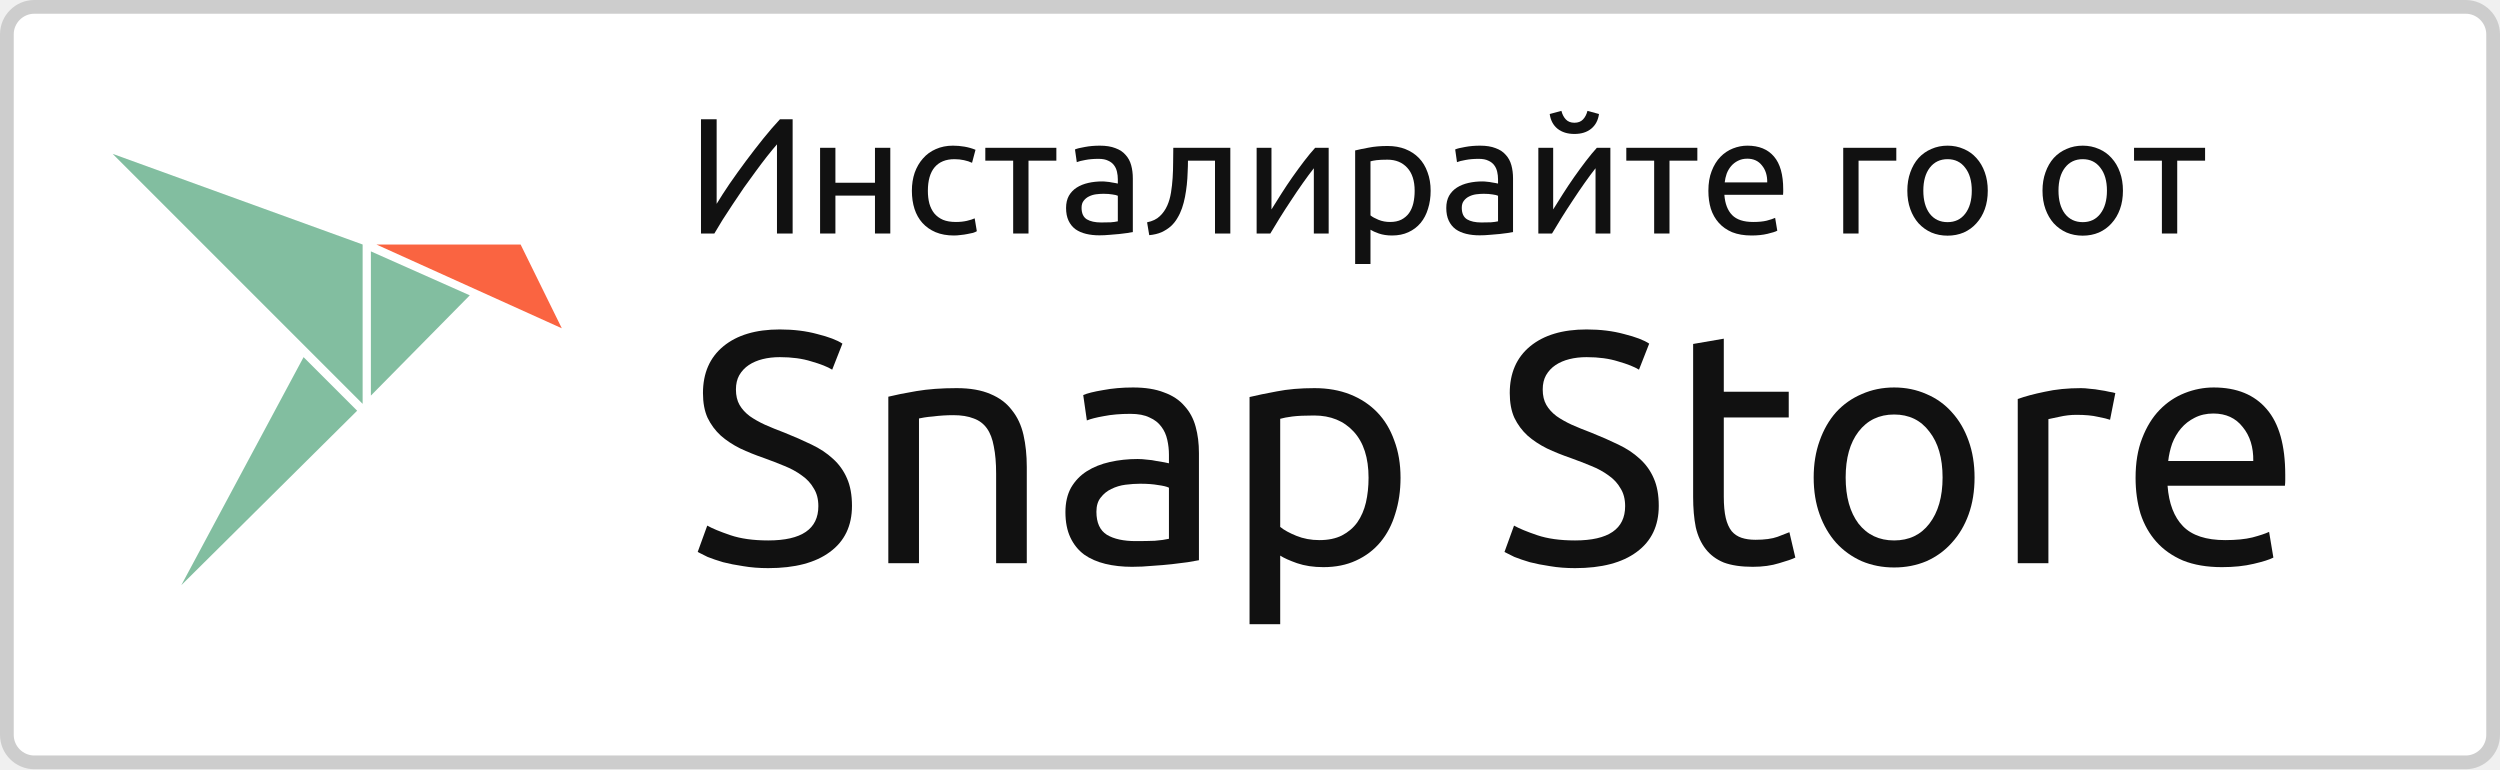
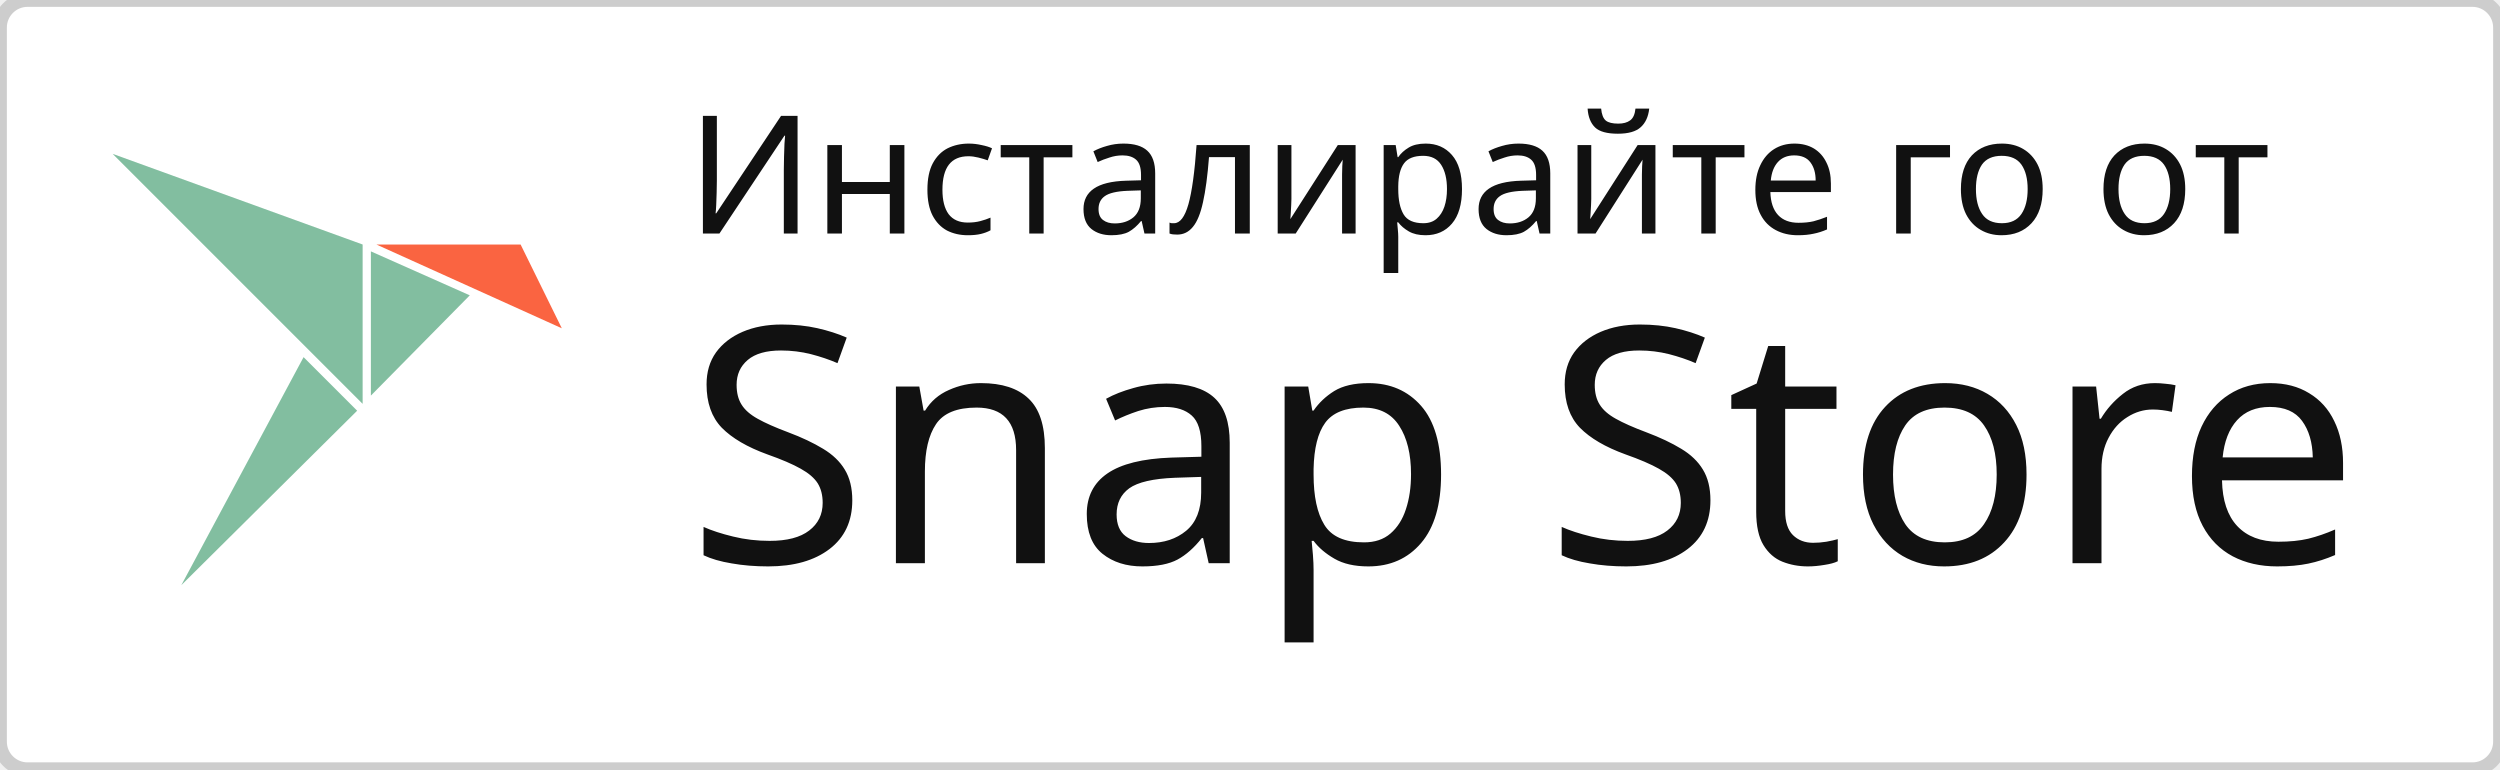
- <svg xmlns="http://www.w3.org/2000/svg" width="182" height="56" version="1.1" viewBox="0 0 182 56" xml:space="preserve">
-   <style type="text/css">.st3{fill:#111}.st4{font-family:'Ubuntu'}</style>
-   <g id="White-badge">
-     <path id="Rectangle-path" d="M2.5.5h177c1.1 0 2 .9 2 2v51c0 1.1-.9 2-2 2H2.5c-1.1 0-2-.9-2-2v-51c0-1.1.9-2 2-2z" clip-rule="evenodd" fill="#fff" fill-rule="evenodd" stroke="#cdcdcd" />
-     <g id="logo" transform="translate(8 11)">
-       <path id="body" d="M19 17.8V7.3l7.2 3.2-7.2 7.3zM5.2 31.6L14.1 15l3.9 3.9L5.2 31.6zM.2.2l18.2 6.6v11.6L.2.2z" fill="#82bea0" />
-       <path id="head" d="M29.9 6.8H19.4l13.5 6.1z" fill="#fa6441" />
-     </g>
-     <g class="st3 st4" transform="translate(50 17)" fill="#111" aria-label="Инсталирайте го от">
-       <path d="m1.032 0v-8.316h1.14v6.156q0.384-0.636 0.936-1.452 0.564-0.816 1.188-1.656 0.636-0.852 1.272-1.644 0.648-0.804 1.212-1.404h0.924v8.316h-1.14v-6.492q-0.336 0.384-0.732 0.888t-0.816 1.08q-0.42 0.564-0.852 1.176-0.42 0.612-0.816 1.212-0.396 0.588-0.744 1.14-0.336 0.552-0.6 0.996z" />
-       <path d="m14.814 0h-1.116v-2.76h-2.88v2.76h-1.116v-6.24h1.116v2.544h2.88v-2.544h1.116z" />
-       <path d="m19.445 0.144q-0.756 0-1.332-0.24-0.564-0.24-0.96-0.672-0.384-0.432-0.576-1.02-0.192-0.6-0.192-1.32t0.204-1.32q0.216-0.6 0.6-1.032 0.384-0.444 0.936-0.684 0.564-0.252 1.248-0.252 0.42 0 0.84 0.072t0.804 0.228l-0.252 0.948q-0.252-0.12-0.588-0.192-0.324-0.072-0.696-0.072-0.936 0-1.44 0.588-0.492 0.588-0.492 1.716 0 0.504 0.108 0.924 0.12 0.42 0.36 0.72 0.252 0.3 0.636 0.468 0.384 0.156 0.936 0.156 0.444 0 0.804-0.084t0.564-0.18l0.156 0.936q-0.096 0.06-0.276 0.12-0.18 0.048-0.408 0.084-0.228 0.048-0.492 0.072-0.252 0.036-0.492 0.036z" />
-       <path d="m26.903-6.24v0.936h-2.028v5.304h-1.116v-5.304h-2.028v-0.936z" />
-       <path d="m30.166-0.804q0.396 0 0.696-0.012 0.312-0.024 0.516-0.072v-1.86q-0.12-0.06-0.396-0.096-0.264-0.048-0.648-0.048-0.252 0-0.54 0.036-0.276 0.036-0.516 0.156-0.228 0.108-0.384 0.312-0.156 0.192-0.156 0.516 0 0.6 0.384 0.84 0.384 0.228 1.044 0.228zm-0.096-5.592q0.672 0 1.128 0.18 0.468 0.168 0.744 0.492 0.288 0.312 0.408 0.756 0.12 0.432 0.12 0.96v3.9q-0.144 0.024-0.408 0.072-0.252 0.036-0.576 0.072t-0.708 0.06q-0.372 0.036-0.744 0.036-0.528 0-0.972-0.108t-0.768-0.336q-0.324-0.24-0.504-0.624t-0.18-0.924q0-0.516 0.204-0.888 0.216-0.372 0.576-0.6t0.84-0.336 1.008-0.108q0.168 0 0.348 0.024 0.18 0.012 0.336 0.048 0.168 0.024 0.288 0.048t0.168 0.036v-0.312q0-0.276-0.06-0.54-0.06-0.276-0.216-0.48-0.156-0.216-0.432-0.336-0.264-0.132-0.696-0.132-0.552 0-0.972 0.084-0.408 0.072-0.612 0.156l-0.132-0.924q0.216-0.096 0.72-0.18 0.504-0.096 1.092-0.096z" />
-       <path d="m36.484-5.304q0 0.396-0.024 0.852-0.012 0.444-0.06 0.9-0.048 0.444-0.132 0.888-0.084 0.432-0.216 0.816-0.132 0.384-0.336 0.72-0.192 0.336-0.48 0.6-0.288 0.252-0.672 0.432-0.384 0.168-0.9 0.216l-0.156-0.936q0.588-0.12 0.924-0.444 0.348-0.324 0.552-0.792 0.18-0.408 0.264-0.924t0.12-1.068q0.036-0.564 0.036-1.128 0.012-0.564 0.012-1.068h4.152v6.24h-1.116v-5.304z" />
-       <path d="m46.727-6.24v6.24h-1.08v-4.752q-0.36 0.456-0.792 1.068-0.432 0.612-0.864 1.272-0.432 0.648-0.828 1.284-0.396 0.636-0.684 1.128h-0.996v-6.24h1.08v4.488q0.312-0.516 0.708-1.128 0.396-0.624 0.816-1.224 0.432-0.612 0.852-1.164 0.432-0.564 0.804-0.972z" />
-       <path d="m52.987-3.108q0-1.092-0.54-1.68t-1.44-0.588q-0.504 0-0.792 0.036-0.276 0.036-0.444 0.084v3.936q0.204 0.168 0.588 0.324 0.384 0.156 0.84 0.156 0.48 0 0.816-0.168 0.348-0.18 0.564-0.48 0.216-0.312 0.312-0.72 0.096-0.42 0.096-0.9zm1.164 0q0 0.708-0.192 1.308-0.18 0.6-0.54 1.032-0.36 0.432-0.888 0.672-0.516 0.24-1.188 0.24-0.54 0-0.96-0.144-0.408-0.144-0.612-0.276v2.496h-1.116v-8.268q0.396-0.096 0.984-0.204 0.6-0.12 1.38-0.12 0.72 0 1.296 0.228t0.984 0.648 0.624 1.032q0.228 0.6 0.228 1.356z" />
-       <path d="m57.845-0.804q0.396 0 0.696-0.012 0.312-0.024 0.516-0.072v-1.86q-0.12-0.06-0.396-0.096-0.264-0.048-0.648-0.048-0.252 0-0.54 0.036-0.276 0.036-0.516 0.156-0.228 0.108-0.384 0.312-0.156 0.192-0.156 0.516 0 0.6 0.384 0.84 0.384 0.228 1.044 0.228zm-0.096-5.592q0.672 0 1.128 0.18 0.468 0.168 0.744 0.492 0.288 0.312 0.408 0.756 0.12 0.432 0.12 0.96v3.9q-0.144 0.024-0.408 0.072-0.252 0.036-0.576 0.072t-0.708 0.06q-0.372 0.036-0.744 0.036-0.528 0-0.972-0.108-0.444-0.108-0.768-0.336-0.324-0.24-0.504-0.624t-0.18-0.924q0-0.516 0.204-0.888 0.216-0.372 0.576-0.6t0.84-0.336q0.48-0.108 1.008-0.108 0.168 0 0.348 0.024 0.18 0.012 0.336 0.048 0.168 0.024 0.288 0.048 0.12 0.024 0.168 0.036v-0.312q0-0.276-0.06-0.54-0.06-0.276-0.216-0.48-0.156-0.216-0.432-0.336-0.264-0.132-0.696-0.132-0.552 0-0.972 0.084-0.408 0.072-0.612 0.156l-0.132-0.924q0.216-0.096 0.72-0.18 0.504-0.096 1.092-0.096z" />
-       <path d="m67.235-6.24v6.24h-1.08v-4.752q-0.36 0.456-0.792 1.068t-0.864 1.272q-0.432 0.648-0.828 1.284t-0.684 1.128h-0.996v-6.24h1.08v4.488q0.312-0.516 0.708-1.128 0.396-0.624 0.816-1.224 0.432-0.612 0.852-1.164 0.432-0.564 0.804-0.972zm-2.616-1.008q-0.756 0-1.236-0.384-0.468-0.384-0.564-1.068l0.852-0.228q0.096 0.384 0.324 0.624t0.624 0.24 0.624-0.24 0.324-0.624l0.84 0.228q-0.096 0.684-0.564 1.068t-1.224 0.384z" />
-       <path d="m73.567-6.24v0.936h-2.028v5.304h-1.116v-5.304h-2.028v-0.936z" />
-       <path d="m74.37-3.108q0-0.828 0.24-1.44 0.24-0.624 0.636-1.032t0.912-0.612q0.516-0.204 1.056-0.204 1.26 0 1.932 0.792 0.672 0.78 0.672 2.388 0 0.072 0 0.192 0 0.108-0.012 0.204h-4.272q0.072 0.972 0.564 1.476 0.492 0.504 1.536 0.504 0.588 0 0.984-0.096 0.408-0.108 0.612-0.204l0.156 0.936q-0.204 0.108-0.72 0.228-0.504 0.12-1.152 0.12-0.816 0-1.416-0.24-0.588-0.252-0.972-0.684t-0.576-1.02q-0.18-0.6-0.18-1.308zm4.284-0.612q0.012-0.756-0.384-1.236-0.384-0.492-1.068-0.492-0.384 0-0.684 0.156-0.288 0.144-0.492 0.384t-0.324 0.552q-0.108 0.312-0.144 0.636z" />
-       <path d="m88.051-5.304h-2.748v5.304h-1.116v-6.24h3.864z" />
-       <path d="m94.71-3.12q0 0.744-0.216 1.344-0.216 0.6-0.612 1.032-0.384 0.432-0.924 0.672-0.54 0.228-1.176 0.228-0.636 0-1.176-0.228-0.54-0.24-0.936-0.672-0.384-0.432-0.6-1.032-0.216-0.6-0.216-1.344 0-0.732 0.216-1.332 0.216-0.612 0.6-1.044 0.396-0.432 0.936-0.66 0.54-0.24 1.176-0.24 0.636 0 1.176 0.24 0.54 0.228 0.924 0.66 0.396 0.432 0.612 1.044 0.216 0.6 0.216 1.332zm-1.164 0q0-1.056-0.48-1.668-0.468-0.624-1.284-0.624-0.816 0-1.296 0.624-0.468 0.612-0.468 1.668t0.468 1.68q0.48 0.612 1.296 0.612 0.816 0 1.284-0.612 0.48-0.624 0.48-1.68z" />
-       <path d="m104.55-3.12q0 0.744-0.216 1.344t-0.612 1.032q-0.384 0.432-0.924 0.672-0.54 0.228-1.176 0.228t-1.176-0.228q-0.54-0.24-0.936-0.672-0.384-0.432-0.6-1.032-0.216-0.6-0.216-1.344 0-0.732 0.216-1.332 0.216-0.612 0.6-1.044 0.396-0.432 0.936-0.66 0.54-0.24 1.176-0.24t1.176 0.24q0.54 0.228 0.924 0.66 0.396 0.432 0.612 1.044 0.216 0.6 0.216 1.332zm-1.164 0q0-1.056-0.48-1.668-0.468-0.624-1.284-0.624t-1.296 0.624q-0.468 0.612-0.468 1.668t0.468 1.68q0.48 0.612 1.296 0.612t1.284-0.612q0.48-0.624 0.48-1.68z" />
-       <path d="m110.53-6.24v0.936h-2.028v5.304h-1.116v-5.304h-2.028v-0.936z" />
-     </g>
-     <g class="st3 st4" transform="translate(50 41)" fill="#111" aria-label="Snap Store">
-       <path d="m5.928-1.656q3.648 0 3.648-2.496 0-0.768-0.336-1.296-0.312-0.552-0.864-0.936-0.552-0.408-1.272-0.696-0.696-0.288-1.488-0.576-0.912-0.312-1.728-0.696-0.816-0.408-1.416-0.936-0.6-0.552-0.96-1.296-0.336-0.744-0.336-1.8 0-2.184 1.488-3.408t4.104-1.224q1.512 0 2.736 0.336 1.248 0.312 1.824 0.696l-0.744 1.896q-0.504-0.312-1.512-0.6-0.984-0.312-2.304-0.312-0.672 0-1.248 0.144t-1.008 0.432-0.696 0.744q-0.24 0.432-0.24 1.032 0 0.672 0.264 1.128t0.744 0.816q0.48 0.336 1.104 0.624 0.648 0.288 1.416 0.576 1.08 0.432 1.968 0.864 0.912 0.432 1.56 1.032 0.672 0.6 1.032 1.44 0.36 0.816 0.36 1.992 0 2.184-1.608 3.36-1.584 1.176-4.488 1.176-0.984 0-1.824-0.144-0.816-0.12-1.464-0.288-0.648-0.192-1.128-0.384-0.456-0.216-0.72-0.36l0.696-1.92q0.552 0.312 1.68 0.696t2.76 0.384z" />
-       <path d="m14.67-12.12q0.768-0.192 2.04-0.408t2.928-0.216q1.488 0 2.472 0.432 0.984 0.408 1.56 1.176 0.6 0.744 0.84 1.8t0.24 2.328v7.008h-2.232v-6.528q0-1.152-0.168-1.968-0.144-0.816-0.504-1.32t-0.96-0.72q-0.6-0.24-1.488-0.24-0.36 0-0.744 0.024t-0.744 0.072q-0.336 0.024-0.624 0.072-0.264 0.048-0.384 0.072v10.536h-2.232z" />
-       <path d="m32.675-1.608q0.792 0 1.392-0.024 0.624-0.048 1.032-0.144v-3.72q-0.24-0.12-0.792-0.192-0.528-0.096-1.296-0.096-0.504 0-1.08 0.072-0.552 0.072-1.032 0.312-0.456 0.216-0.768 0.624-0.312 0.384-0.312 1.032 0 1.2 0.768 1.68 0.768 0.456 2.088 0.456zm-0.192-11.184q1.344 0 2.256 0.36 0.936 0.336 1.488 0.984 0.576 0.624 0.816 1.512 0.24 0.864 0.24 1.92v7.8q-0.288 0.048-0.816 0.144-0.504 0.072-1.152 0.144t-1.416 0.12q-0.744 0.072-1.488 0.072-1.056 0-1.944-0.216t-1.536-0.672q-0.648-0.48-1.008-1.248t-0.36-1.848q0-1.032 0.408-1.776 0.432-0.744 1.152-1.2t1.68-0.672 2.016-0.216q0.336 0 0.696 0.048 0.36 0.024 0.672 0.096 0.336 0.048 0.576 0.096t0.336 0.072v-0.624q0-0.552-0.12-1.08-0.12-0.552-0.432-0.96-0.312-0.432-0.864-0.672-0.528-0.264-1.392-0.264-1.104 0-1.944 0.168-0.816 0.144-1.224 0.312l-0.264-1.848q0.432-0.192 1.44-0.36 1.008-0.192 2.184-0.192z" />
-       <path d="m49.631-6.216q0-2.184-1.08-3.36t-2.88-1.176q-1.008 0-1.584 0.072-0.552 0.072-0.888 0.168v7.872q0.408 0.336 1.176 0.648t1.68 0.312q0.96 0 1.632-0.336 0.696-0.36 1.128-0.96 0.432-0.624 0.624-1.44 0.192-0.84 0.192-1.8zm2.328 0q0 1.416-0.384 2.616-0.36 1.2-1.08 2.064t-1.776 1.344q-1.032 0.48-2.376 0.48-1.08 0-1.92-0.288-0.816-0.288-1.224-0.552v4.992h-2.232v-16.536q0.792-0.192 1.968-0.408 1.2-0.24 2.76-0.24 1.44 0 2.592 0.456t1.968 1.296 1.248 2.064q0.456 1.2 0.456 2.712z" />
-       <path d="m64.662-1.656q3.648 0 3.648-2.496 0-0.768-0.336-1.296-0.312-0.552-0.864-0.936-0.552-0.408-1.272-0.696-0.696-0.288-1.488-0.576-0.912-0.312-1.728-0.696-0.816-0.408-1.416-0.936-0.6-0.552-0.96-1.296-0.336-0.744-0.336-1.8 0-2.184 1.488-3.408t4.104-1.224q1.512 0 2.736 0.336 1.248 0.312 1.824 0.696l-0.744 1.896q-0.504-0.312-1.512-0.6-0.984-0.312-2.304-0.312-0.672 0-1.248 0.144t-1.008 0.432-0.696 0.744q-0.24 0.432-0.24 1.032 0 0.672 0.264 1.128t0.744 0.816q0.48 0.336 1.104 0.624 0.648 0.288 1.416 0.576 1.08 0.432 1.968 0.864 0.912 0.432 1.56 1.032 0.672 0.6 1.032 1.44 0.36 0.816 0.36 1.992 0 2.184-1.608 3.36-1.584 1.176-4.488 1.176-0.984 0-1.824-0.144-0.816-0.12-1.464-0.288-0.648-0.192-1.128-0.384-0.456-0.216-0.72-0.36l0.696-1.92q0.552 0.312 1.68 0.696t2.76 0.384z" />
-       <path d="m75.492-12.48h4.728v1.872h-4.728v5.76q0 0.936 0.144 1.56 0.144 0.6 0.432 0.96 0.288 0.336 0.72 0.48t1.008 0.144q1.008 0 1.608-0.216 0.624-0.24 0.864-0.336l0.432 1.848q-0.336 0.168-1.176 0.408-0.84 0.264-1.92 0.264-1.272 0-2.112-0.312-0.816-0.336-1.32-0.984t-0.72-1.584q-0.192-0.96-0.192-2.208v-11.136l2.232-0.384z" />
-       <path d="m93.748-6.24q0 1.488-0.432 2.688t-1.224 2.064q-0.768 0.864-1.848 1.344-1.08 0.456-2.352 0.456t-2.352-0.456q-1.08-0.48-1.872-1.344-0.768-0.864-1.2-2.064t-0.432-2.688q0-1.464 0.432-2.664 0.432-1.224 1.2-2.088 0.792-0.864 1.872-1.32 1.08-0.48 2.352-0.48t2.352 0.48q1.08 0.456 1.848 1.32 0.792 0.864 1.224 2.088 0.432 1.2 0.432 2.664zm-2.328 0q0-2.112-0.96-3.336-0.936-1.248-2.568-1.248t-2.592 1.248q-0.936 1.224-0.936 3.336t0.936 3.36q0.96 1.224 2.592 1.224t2.568-1.224q0.96-1.248 0.96-3.36z" />
-       <path d="m101.5-12.744q0.288 0 0.648 0.048 0.384 0.024 0.744 0.096 0.36 0.048 0.648 0.12 0.312 0.048 0.456 0.096l-0.384 1.944q-0.264-0.096-0.888-0.216-0.6-0.144-1.56-0.144-0.624 0-1.248 0.144-0.6 0.12-0.792 0.168v10.488h-2.232v-11.952q0.792-0.288 1.968-0.528 1.176-0.264 2.64-0.264z" />
-       <path d="m105.47-6.216q0-1.656 0.48-2.88 0.48-1.248 1.272-2.064t1.824-1.224 2.112-0.408q2.52 0 3.864 1.584 1.344 1.56 1.344 4.776 0 0.144 0 0.384 0 0.216-0.024 0.408h-8.544q0.144 1.944 1.128 2.952t3.072 1.008q1.176 0 1.968-0.192 0.816-0.216 1.224-0.408l0.312 1.872q-0.408 0.216-1.44 0.456-1.008 0.24-2.304 0.24-1.632 0-2.832-0.48-1.176-0.504-1.944-1.368t-1.152-2.04q-0.36-1.2-0.36-2.616zm8.568-1.224q0.024-1.512-0.768-2.472-0.768-0.984-2.136-0.984-0.768 0-1.368 0.312-0.576 0.288-0.984 0.768t-0.648 1.104q-0.216 0.624-0.288 1.272z" />
+ <svg xmlns="http://www.w3.org/2000/svg" version="1.1" id="Layer_1" x="0px" y="0px" viewBox="0 0 182 56" style="enable-background:new 0 0 182 56;" xml:space="preserve">
+   <style type="text/css">
+         .st0 {
+             fill-rule: evenodd;
+             clip-rule: evenodd;
+             fill: #FFFFFF;
+             stroke: #CDCDCD;
+         }
+ 
+         .st1 {
+             fill: #82BEA0;
+         }
+ 
+         .st2 {
+             fill: #FA6441;
+         }
+ 
+         .st3 {
+             fill: #111111;
+         }
+ 
+         .st4 {
+             font-family: 'Ubuntu';
+         }
+ 
+         .st5 {
+             font-size: 12px;
+             font-weight: 500;
+         }
+ 
+         .st6 {
+             font-size: 24px;
+             font-weight: 500;
+         }
+     </style>
+   <g id="g17">
+     <g id="White-badge">
+       <path id="Rectangle-path" class="st0" d="M2 0h178c1.1 0 2 .9 2 2v52c0 1.1-.9 2-2 2H2c-1.1 0-2-.9-2-2V2C0 .9.9 0 2 0z" />
+       <g id="logo" transform="translate(8 11)">
+         <path id="body" class="st1" d="M19 17.8V7.3l7.2 3.2-7.2 7.3zM5.2 31.6L14.1 15l3.9 3.9L5.2 31.6zM.2.2l18.2 6.6v11.6L.2.2z" />
+         <path id="head" class="st2" d="M29.9 6.8H19.4l13.5 6.1z" />
+       </g>
+       <text transform="translate(50 17)" class="st3 st4 st5" id="text12">Инсталирайте го от</text>
+       <text transform="translate(50 41)" class="st3 st4 st6" id="text14">Snap Store</text>
    </g>
  </g>
</svg>
